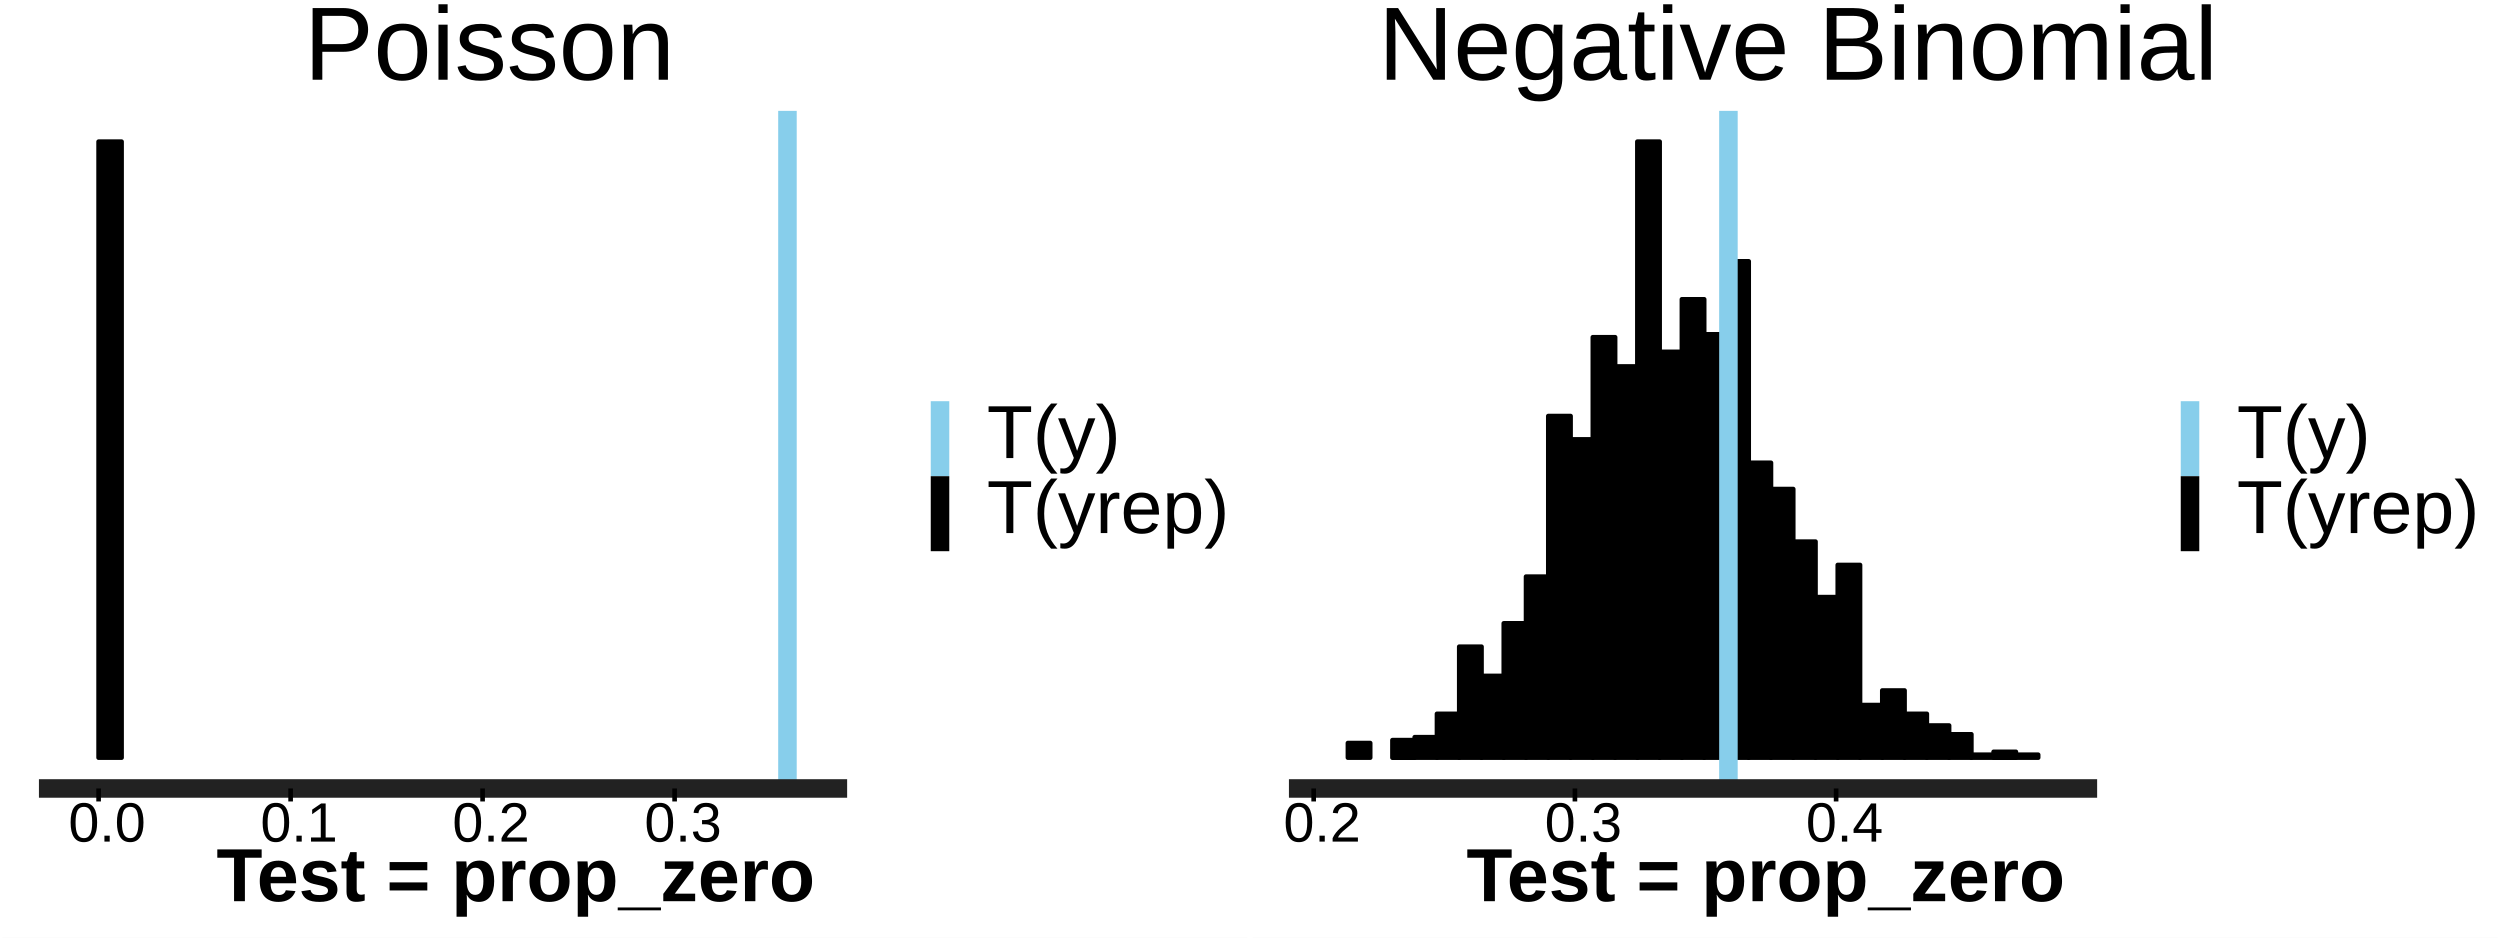
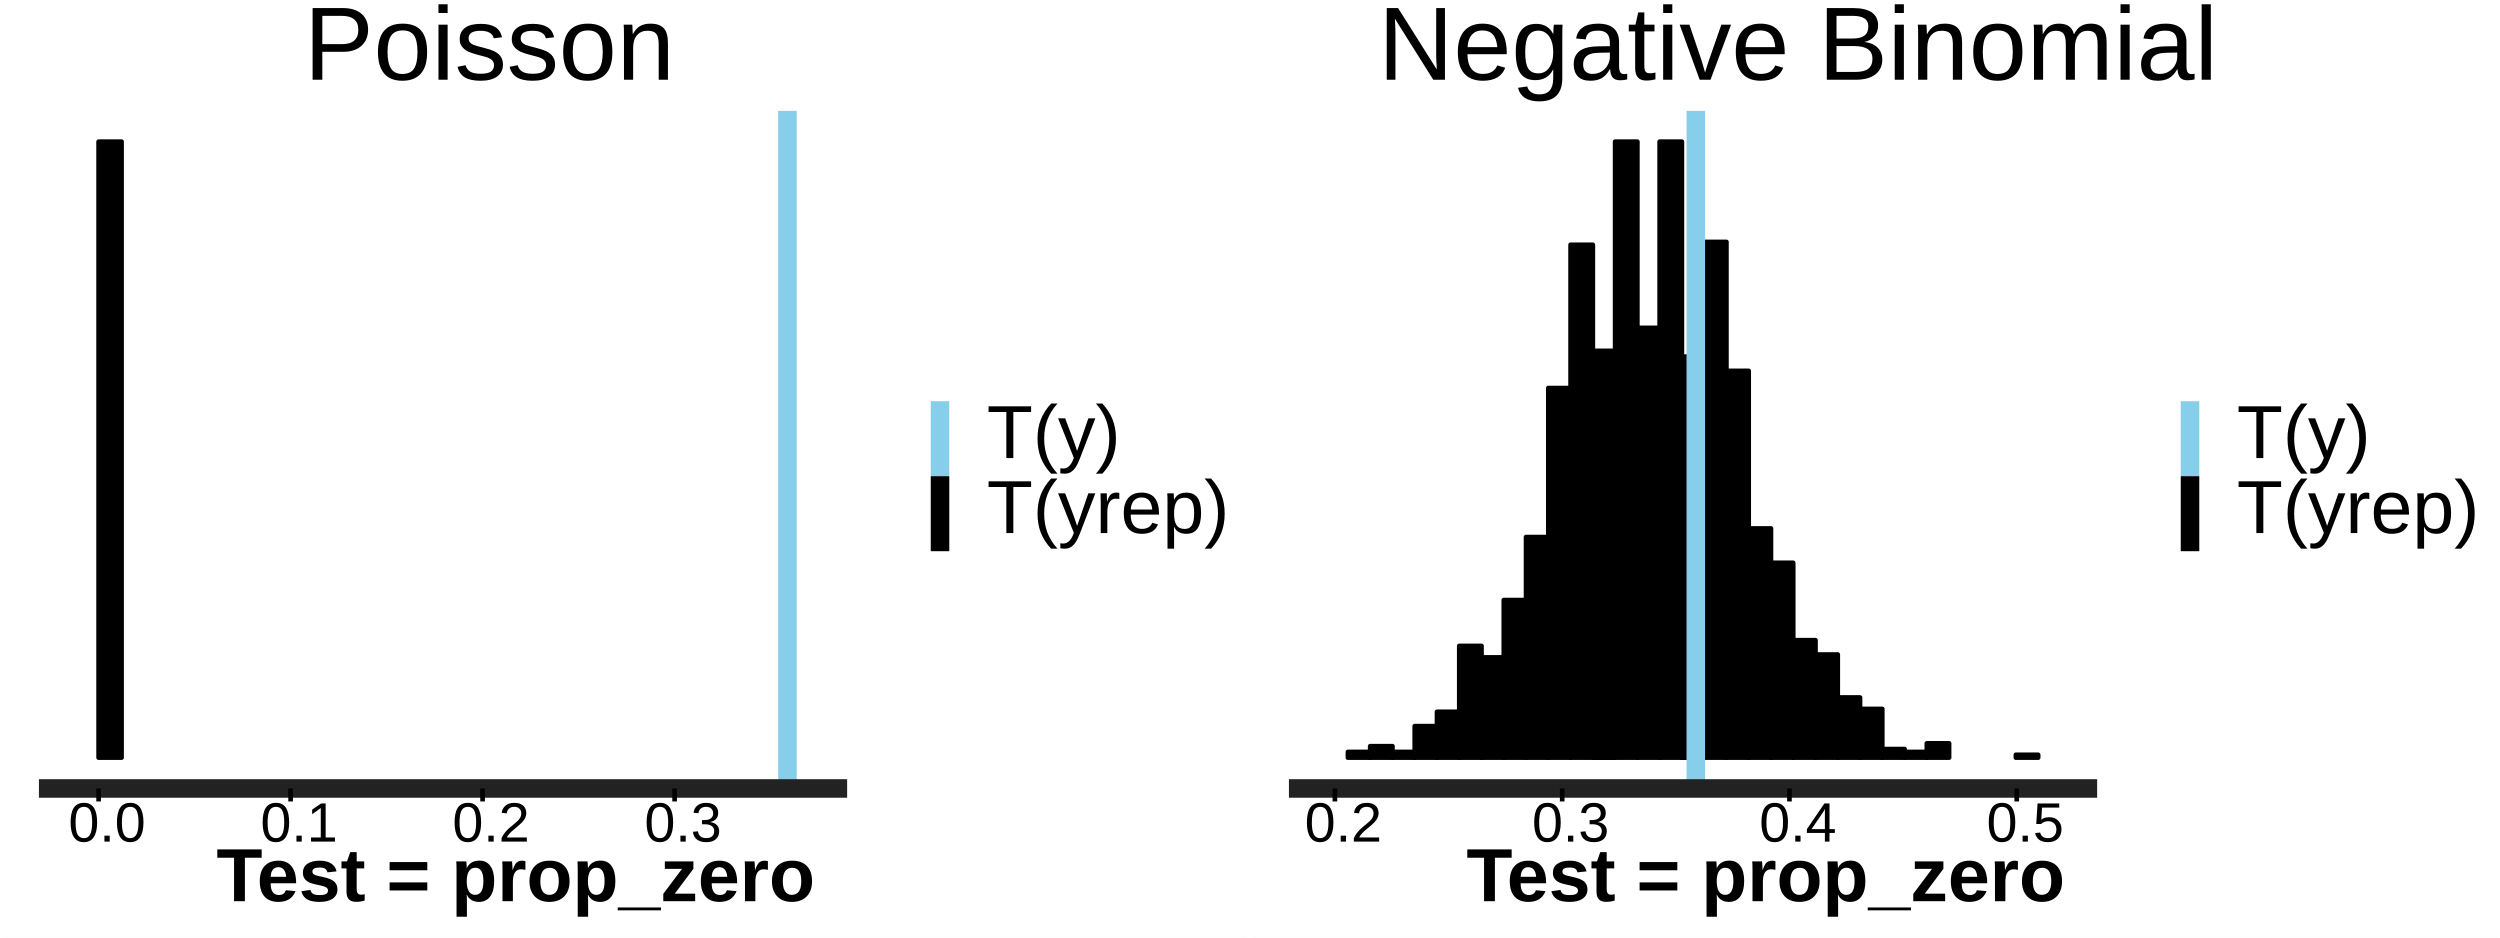
<svg xmlns="http://www.w3.org/2000/svg" viewBox="0 0 576.00 216.00">
  <defs>
    <style type="text/css">
    line, polyline, path, rect, circle {
      fill: none;
      stroke: #000000;
      stroke-linecap: round;
      stroke-linejoin: round;
      stroke-miterlimit: 10.00;
    }
  </style>
  </defs>
  <rect width="100%" height="100%" style="stroke: none; fill: #FFFFFF;" />
  <polyline points="0.00,216.00 0.00,0.00 288.00,0.00 288.00,216.00 " style="stroke-width: 1.07; stroke: #FFFFFF; fill: #FFFFFF;" />
  <polyline points="8.97,181.66 8.97,25.54 195.18,25.54 195.18,181.66 " style="stroke-width: 1.07; stroke: none; fill: #FFFFFF;" />
  <rect x="17.43" y="174.56" width="5.29" height="0.00" style="stroke-width: 1.07; stroke-linecap: butt; fill: #000000;" />
  <rect x="22.72" y="32.64" width="5.29" height="141.92" style="stroke-width: 1.07; stroke-linecap: butt; fill: #000000;" />
  <rect x="28.01" y="174.56" width="5.29" height="0.00" style="stroke-width: 1.07; stroke-linecap: butt; fill: #000000;" />
  <rect x="33.30" y="174.56" width="5.29" height="0.00" style="stroke-width: 1.07; stroke-linecap: butt; fill: #000000;" />
  <rect x="38.59" y="174.56" width="5.29" height="0.00" style="stroke-width: 1.07; stroke-linecap: butt; fill: #000000;" />
  <rect x="43.88" y="174.56" width="5.29" height="0.00" style="stroke-width: 1.07; stroke-linecap: butt; fill: #000000;" />
  <rect x="49.17" y="174.56" width="5.29" height="0.00" style="stroke-width: 1.07; stroke-linecap: butt; fill: #000000;" />
  <rect x="54.46" y="174.56" width="5.29" height="0.00" style="stroke-width: 1.07; stroke-linecap: butt; fill: #000000;" />
  <rect x="59.75" y="174.56" width="5.29" height="0.00" style="stroke-width: 1.07; stroke-linecap: butt; fill: #000000;" />
  <rect x="65.04" y="174.56" width="5.29" height="0.00" style="stroke-width: 1.07; stroke-linecap: butt; fill: #000000;" />
  <rect x="70.33" y="174.56" width="5.29" height="0.00" style="stroke-width: 1.07; stroke-linecap: butt; fill: #000000;" />
  <rect x="75.62" y="174.56" width="5.29" height="0.00" style="stroke-width: 1.07; stroke-linecap: butt; fill: #000000;" />
  <rect x="80.91" y="174.56" width="5.29" height="0.00" style="stroke-width: 1.07; stroke-linecap: butt; fill: #000000;" />
  <rect x="86.20" y="174.56" width="5.29" height="0.00" style="stroke-width: 1.07; stroke-linecap: butt; fill: #000000;" />
  <rect x="91.49" y="174.56" width="5.29" height="0.00" style="stroke-width: 1.07; stroke-linecap: butt; fill: #000000;" />
  <rect x="96.79" y="174.56" width="5.29" height="0.00" style="stroke-width: 1.07; stroke-linecap: butt; fill: #000000;" />
  <rect x="102.08" y="174.56" width="5.29" height="0.00" style="stroke-width: 1.07; stroke-linecap: butt; fill: #000000;" />
  <rect x="107.37" y="174.56" width="5.29" height="0.00" style="stroke-width: 1.07; stroke-linecap: butt; fill: #000000;" />
  <rect x="112.66" y="174.56" width="5.29" height="0.00" style="stroke-width: 1.07; stroke-linecap: butt; fill: #000000;" />
  <rect x="117.95" y="174.56" width="5.29" height="0.00" style="stroke-width: 1.07; stroke-linecap: butt; fill: #000000;" />
  <rect x="123.24" y="174.56" width="5.29" height="0.00" style="stroke-width: 1.07; stroke-linecap: butt; fill: #000000;" />
  <rect x="128.53" y="174.56" width="5.29" height="0.00" style="stroke-width: 1.07; stroke-linecap: butt; fill: #000000;" />
  <rect x="133.82" y="174.56" width="5.29" height="0.00" style="stroke-width: 1.07; stroke-linecap: butt; fill: #000000;" />
  <rect x="139.11" y="174.56" width="5.29" height="0.00" style="stroke-width: 1.07; stroke-linecap: butt; fill: #000000;" />
  <rect x="144.40" y="174.56" width="5.29" height="0.00" style="stroke-width: 1.07; stroke-linecap: butt; fill: #000000;" />
  <rect x="149.69" y="174.56" width="5.29" height="0.00" style="stroke-width: 1.07; stroke-linecap: butt; fill: #000000;" />
  <rect x="154.98" y="174.56" width="5.29" height="0.00" style="stroke-width: 1.07; stroke-linecap: butt; fill: #000000;" />
  <rect x="160.27" y="174.56" width="5.29" height="0.00" style="stroke-width: 1.07; stroke-linecap: butt; fill: #000000;" />
  <rect x="165.56" y="174.56" width="5.29" height="0.00" style="stroke-width: 1.07; stroke-linecap: butt; fill: #000000;" />
  <rect x="170.85" y="174.56" width="5.29" height="0.00" style="stroke-width: 1.07; stroke-linecap: butt; fill: #000000;" />
  <rect x="176.14" y="174.56" width="5.29" height="0.00" style="stroke-width: 1.07; stroke-linecap: butt; fill: #000000;" />
  <rect x="181.43" y="174.56" width="5.29" height="0.00" style="stroke-width: 1.07; stroke-linecap: butt; fill: #000000;" />
  <line x1="181.43" y1="181.66" x2="181.43" y2="25.54" style="stroke-width: 4.27; stroke: #87CEEB; stroke-linecap: butt;" />
  <polyline points="8.97,181.66 195.18,181.66 " style="stroke-width: 4.27; stroke: #222222; stroke-linecap: butt;" />
  <polyline points="22.72,184.65 22.72,181.66 " style="stroke-width: 1.07; stroke-linecap: butt;" />
  <polyline points="66.96,184.65 66.96,181.66 " style="stroke-width: 1.07; stroke-linecap: butt;" />
  <polyline points="111.19,184.65 111.19,181.66 " style="stroke-width: 1.07; stroke-linecap: butt;" />
  <polyline points="155.43,184.65 155.43,181.66 " style="stroke-width: 1.07; stroke-linecap: butt;" />
  <text x="15.77" y="193.91" style="font-size: 9.60pt; font-family: Arial;">0.0</text>
  <text x="60.01" y="193.91" style="font-size: 9.60pt; font-family: Arial;">0.1</text>
  <text x="104.24" y="193.91" style="font-size: 9.60pt; font-family: Arial;">0.2</text>
  <text x="148.48" y="193.91" style="font-size: 9.60pt; font-family: Arial;">0.3</text>
  <text x="49.88" y="207.63" style="font-size: 13.00pt; font-weight: bold; font-family: Arial;">Test = prop_zero</text>
  <rect x="203.69" y="75.96" width="69.83" height="55.28" style="stroke-width: 1.07; stroke: none; fill: #FFFFFF;" />
  <line x1="216.58" y1="109.71" x2="216.58" y2="92.43" style="stroke-width: 4.27; stroke: #87CEEB; stroke-linecap: butt;" />
  <line x1="216.58" y1="126.99" x2="216.58" y2="109.71" style="stroke-width: 4.27; stroke-linecap: butt;" />
  <text x="227.38" y="105.54" style="font-size: 13.00pt; font-family: Arial;">T(y)</text>
  <text x="227.38" y="122.82" style="font-size: 13.00pt; font-family: Arial;">T(yrep)</text>
  <text x="70.06" y="18.37" style="font-size: 18.00pt; font-family: Arial;">Poisson</text>
  <polyline points="288.00,216.00 288.00,0.00 576.00,0.00 576.00,216.00 " style="stroke-width: 1.07; stroke: #FFFFFF; fill: #FFFFFF;" />
  <polyline points="296.97,181.66 296.97,25.54 483.18,25.54 483.18,181.66 " style="stroke-width: 1.07; stroke: none; fill: #FFFFFF;" />
  <rect x="305.43" y="174.56" width="5.13" height="0.00" style="stroke-width: 1.07; stroke-linecap: butt; fill: #000000;" />
-   <rect x="310.56" y="171.20" width="5.13" height="3.36" style="stroke-width: 1.07; stroke-linecap: butt; fill: #000000;" />
-   <rect x="315.69" y="174.56" width="5.13" height="0.00" style="stroke-width: 1.07; stroke-linecap: butt; fill: #000000;" />
-   <rect x="320.82" y="170.53" width="5.13" height="4.04" style="stroke-width: 1.07; stroke-linecap: butt; fill: #000000;" />
-   <rect x="325.95" y="169.85" width="5.13" height="4.71" style="stroke-width: 1.07; stroke-linecap: butt; fill: #000000;" />
-   <rect x="331.08" y="164.47" width="5.13" height="10.09" style="stroke-width: 1.07; stroke-linecap: butt; fill: #000000;" />
-   <rect x="336.21" y="149.00" width="5.13" height="25.56" style="stroke-width: 1.07; stroke-linecap: butt; fill: #000000;" />
-   <rect x="341.34" y="155.73" width="5.13" height="18.83" style="stroke-width: 1.07; stroke-linecap: butt; fill: #000000;" />
-   <rect x="346.47" y="143.62" width="5.13" height="30.94" style="stroke-width: 1.07; stroke-linecap: butt; fill: #000000;" />
-   <rect x="351.60" y="132.86" width="5.13" height="41.70" style="stroke-width: 1.07; stroke-linecap: butt; fill: #000000;" />
-   <rect x="356.73" y="95.86" width="5.13" height="78.70" style="stroke-width: 1.07; stroke-linecap: butt; fill: #000000;" />
-   <rect x="361.86" y="101.24" width="5.13" height="73.32" style="stroke-width: 1.07; stroke-linecap: butt; fill: #000000;" />
-   <rect x="366.99" y="77.70" width="5.13" height="96.86" style="stroke-width: 1.07; stroke-linecap: butt; fill: #000000;" />
-   <rect x="372.12" y="84.43" width="5.13" height="90.13" style="stroke-width: 1.07; stroke-linecap: butt; fill: #000000;" />
-   <rect x="377.25" y="32.64" width="5.13" height="141.92" style="stroke-width: 1.07; stroke-linecap: butt; fill: #000000;" />
-   <rect x="382.38" y="81.07" width="5.13" height="93.49" style="stroke-width: 1.07; stroke-linecap: butt; fill: #000000;" />
-   <rect x="387.51" y="68.96" width="5.13" height="105.60" style="stroke-width: 1.07; stroke-linecap: butt; fill: #000000;" />
-   <rect x="392.64" y="77.03" width="5.13" height="97.53" style="stroke-width: 1.07; stroke-linecap: butt; fill: #000000;" />
-   <rect x="397.77" y="60.21" width="5.13" height="114.35" style="stroke-width: 1.07; stroke-linecap: butt; fill: #000000;" />
-   <rect x="402.90" y="106.63" width="5.13" height="67.93" style="stroke-width: 1.07; stroke-linecap: butt; fill: #000000;" />
-   <rect x="408.03" y="112.68" width="5.13" height="61.88" style="stroke-width: 1.07; stroke-linecap: butt; fill: #000000;" />
-   <rect x="413.16" y="124.79" width="5.13" height="49.77" style="stroke-width: 1.07; stroke-linecap: butt; fill: #000000;" />
-   <rect x="418.29" y="137.57" width="5.13" height="36.99" style="stroke-width: 1.07; stroke-linecap: butt; fill: #000000;" />
-   <rect x="423.42" y="130.17" width="5.13" height="44.39" style="stroke-width: 1.07; stroke-linecap: butt; fill: #000000;" />
-   <rect x="428.55" y="162.45" width="5.13" height="12.11" style="stroke-width: 1.07; stroke-linecap: butt; fill: #000000;" />
-   <rect x="433.68" y="159.09" width="5.13" height="15.47" style="stroke-width: 1.07; stroke-linecap: butt; fill: #000000;" />
-   <rect x="438.81" y="164.47" width="5.13" height="10.09" style="stroke-width: 1.07; stroke-linecap: butt; fill: #000000;" />
-   <rect x="443.94" y="167.16" width="5.13" height="7.40" style="stroke-width: 1.07; stroke-linecap: butt; fill: #000000;" />
-   <rect x="449.07" y="169.18" width="5.13" height="5.38" style="stroke-width: 1.07; stroke-linecap: butt; fill: #000000;" />
-   <rect x="454.20" y="173.89" width="5.13" height="0.67" style="stroke-width: 1.07; stroke-linecap: butt; fill: #000000;" />
-   <rect x="459.33" y="173.22" width="5.13" height="1.35" style="stroke-width: 1.07; stroke-linecap: butt; fill: #000000;" />
-   <rect x="464.46" y="173.89" width="5.13" height="0.67" style="stroke-width: 1.07; stroke-linecap: butt; fill: #000000;" />
+   <rect x="310.56" y="173.24" width="5.13" height="1.32" style="stroke-width: 1.07; stroke-linecap: butt; fill: #000000;" />
+   <rect x="315.69" y="171.92" width="5.13" height="2.64" style="stroke-width: 1.07; stroke-linecap: butt; fill: #000000;" />
+   <rect x="320.82" y="173.24" width="5.13" height="1.32" style="stroke-width: 1.07; stroke-linecap: butt; fill: #000000;" />
+   <rect x="325.95" y="167.30" width="5.13" height="7.26" style="stroke-width: 1.07; stroke-linecap: butt; fill: #000000;" />
+   <rect x="331.08" y="164.00" width="5.13" height="10.56" style="stroke-width: 1.07; stroke-linecap: butt; fill: #000000;" />
+   <rect x="336.21" y="148.82" width="5.13" height="25.74" style="stroke-width: 1.07; stroke-linecap: butt; fill: #000000;" />
+   <rect x="341.34" y="151.46" width="5.13" height="23.10" style="stroke-width: 1.07; stroke-linecap: butt; fill: #000000;" />
+   <rect x="346.47" y="138.25" width="5.13" height="36.31" style="stroke-width: 1.07; stroke-linecap: butt; fill: #000000;" />
+   <rect x="351.60" y="123.73" width="5.13" height="50.83" style="stroke-width: 1.07; stroke-linecap: butt; fill: #000000;" />
+   <rect x="356.73" y="89.41" width="5.13" height="85.15" style="stroke-width: 1.07; stroke-linecap: butt; fill: #000000;" />
+   <rect x="361.86" y="56.40" width="5.13" height="118.16" style="stroke-width: 1.07; stroke-linecap: butt; fill: #000000;" />
+   <rect x="366.99" y="80.83" width="5.13" height="93.74" style="stroke-width: 1.07; stroke-linecap: butt; fill: #000000;" />
+   <rect x="372.12" y="32.64" width="5.13" height="141.92" style="stroke-width: 1.07; stroke-linecap: butt; fill: #000000;" />
+   <rect x="377.25" y="75.54" width="5.13" height="99.02" style="stroke-width: 1.07; stroke-linecap: butt; fill: #000000;" />
+   <rect x="382.38" y="32.64" width="5.13" height="141.92" style="stroke-width: 1.07; stroke-linecap: butt; fill: #000000;" />
+   <rect x="387.51" y="82.15" width="5.13" height="92.42" style="stroke-width: 1.07; stroke-linecap: butt; fill: #000000;" />
+   <rect x="392.64" y="55.74" width="5.13" height="118.82" style="stroke-width: 1.07; stroke-linecap: butt; fill: #000000;" />
+   <rect x="397.77" y="85.45" width="5.13" height="89.11" style="stroke-width: 1.07; stroke-linecap: butt; fill: #000000;" />
+   <rect x="402.90" y="121.75" width="5.13" height="52.81" style="stroke-width: 1.07; stroke-linecap: butt; fill: #000000;" />
+   <rect x="408.03" y="129.67" width="5.13" height="44.89" style="stroke-width: 1.07; stroke-linecap: butt; fill: #000000;" />
+   <rect x="413.16" y="147.50" width="5.13" height="27.06" style="stroke-width: 1.07; stroke-linecap: butt; fill: #000000;" />
+   <rect x="418.29" y="150.80" width="5.13" height="23.76" style="stroke-width: 1.07; stroke-linecap: butt; fill: #000000;" />
+   <rect x="423.42" y="160.70" width="5.13" height="13.86" style="stroke-width: 1.07; stroke-linecap: butt; fill: #000000;" />
+   <rect x="428.55" y="163.34" width="5.13" height="11.22" style="stroke-width: 1.07; stroke-linecap: butt; fill: #000000;" />
+   <rect x="433.68" y="172.58" width="5.13" height="1.98" style="stroke-width: 1.07; stroke-linecap: butt; fill: #000000;" />
+   <rect x="438.81" y="173.24" width="5.13" height="1.32" style="stroke-width: 1.07; stroke-linecap: butt; fill: #000000;" />
+   <rect x="443.94" y="171.26" width="5.13" height="3.30" style="stroke-width: 1.07; stroke-linecap: butt; fill: #000000;" />
+   <rect x="449.07" y="174.56" width="5.13" height="0.00" style="stroke-width: 1.07; stroke-linecap: butt; fill: #000000;" />
+   <rect x="454.20" y="174.56" width="5.13" height="0.00" style="stroke-width: 1.07; stroke-linecap: butt; fill: #000000;" />
+   <rect x="459.33" y="174.56" width="5.13" height="0.00" style="stroke-width: 1.07; stroke-linecap: butt; fill: #000000;" />
+   <rect x="464.46" y="173.90" width="5.13" height="0.66" style="stroke-width: 1.07; stroke-linecap: butt; fill: #000000;" />
  <rect x="469.59" y="174.56" width="5.13" height="0.00" style="stroke-width: 1.07; stroke-linecap: butt; fill: #000000;" />
-   <line x1="398.23" y1="181.66" x2="398.23" y2="25.54" style="stroke-width: 4.27; stroke: #87CEEB; stroke-linecap: butt;" />
+   <line x1="390.71" y1="181.66" x2="390.71" y2="25.54" style="stroke-width: 4.27; stroke: #87CEEB; stroke-linecap: butt;" />
  <polyline points="296.97,181.66 483.18,181.66 " style="stroke-width: 4.27; stroke: #222222; stroke-linecap: butt;" />
-   <polyline points="302.67,184.65 302.67,181.66 " style="stroke-width: 1.07; stroke-linecap: butt;" />
-   <polyline points="362.86,184.65 362.86,181.66 " style="stroke-width: 1.07; stroke-linecap: butt;" />
-   <polyline points="423.04,184.65 423.04,181.66 " style="stroke-width: 1.07; stroke-linecap: butt;" />
-   <text x="295.72" y="193.91" style="font-size: 9.60pt; font-family: Arial;">0.2</text>
-   <text x="355.91" y="193.91" style="font-size: 9.60pt; font-family: Arial;">0.3</text>
-   <text x="416.09" y="193.91" style="font-size: 9.60pt; font-family: Arial;">0.4</text>
+   <polyline points="307.56,184.65 307.56,181.66 " style="stroke-width: 1.07; stroke-linecap: butt;" />
+   <polyline points="359.93,184.65 359.93,181.66 " style="stroke-width: 1.07; stroke-linecap: butt;" />
+   <polyline points="412.29,184.65 412.29,181.66 " style="stroke-width: 1.07; stroke-linecap: butt;" />
+   <polyline points="464.66,184.65 464.66,181.66 " style="stroke-width: 1.07; stroke-linecap: butt;" />
+   <text x="300.61" y="193.91" style="font-size: 9.60pt; font-family: Arial;">0.2</text>
+   <text x="352.98" y="193.91" style="font-size: 9.60pt; font-family: Arial;">0.3</text>
+   <text x="405.34" y="193.91" style="font-size: 9.60pt; font-family: Arial;">0.4</text>
+   <text x="457.71" y="193.91" style="font-size: 9.60pt; font-family: Arial;">0.5</text>
  <text x="337.88" y="207.63" style="font-size: 13.00pt; font-weight: bold; font-family: Arial;">Test = prop_zero</text>
  <rect x="491.69" y="75.96" width="69.83" height="55.28" style="stroke-width: 1.07; stroke: none; fill: #FFFFFF;" />
  <line x1="504.58" y1="109.71" x2="504.58" y2="92.43" style="stroke-width: 4.27; stroke: #87CEEB; stroke-linecap: butt;" />
  <line x1="504.58" y1="126.99" x2="504.58" y2="109.71" style="stroke-width: 4.27; stroke-linecap: butt;" />
  <text x="515.38" y="105.54" style="font-size: 13.00pt; font-family: Arial;">T(y)</text>
  <text x="515.38" y="122.82" style="font-size: 13.00pt; font-family: Arial;">T(yrep)</text>
  <text x="317.54" y="18.37" style="font-size: 18.00pt; font-family: Arial;">Negative Binomial</text>
</svg>
